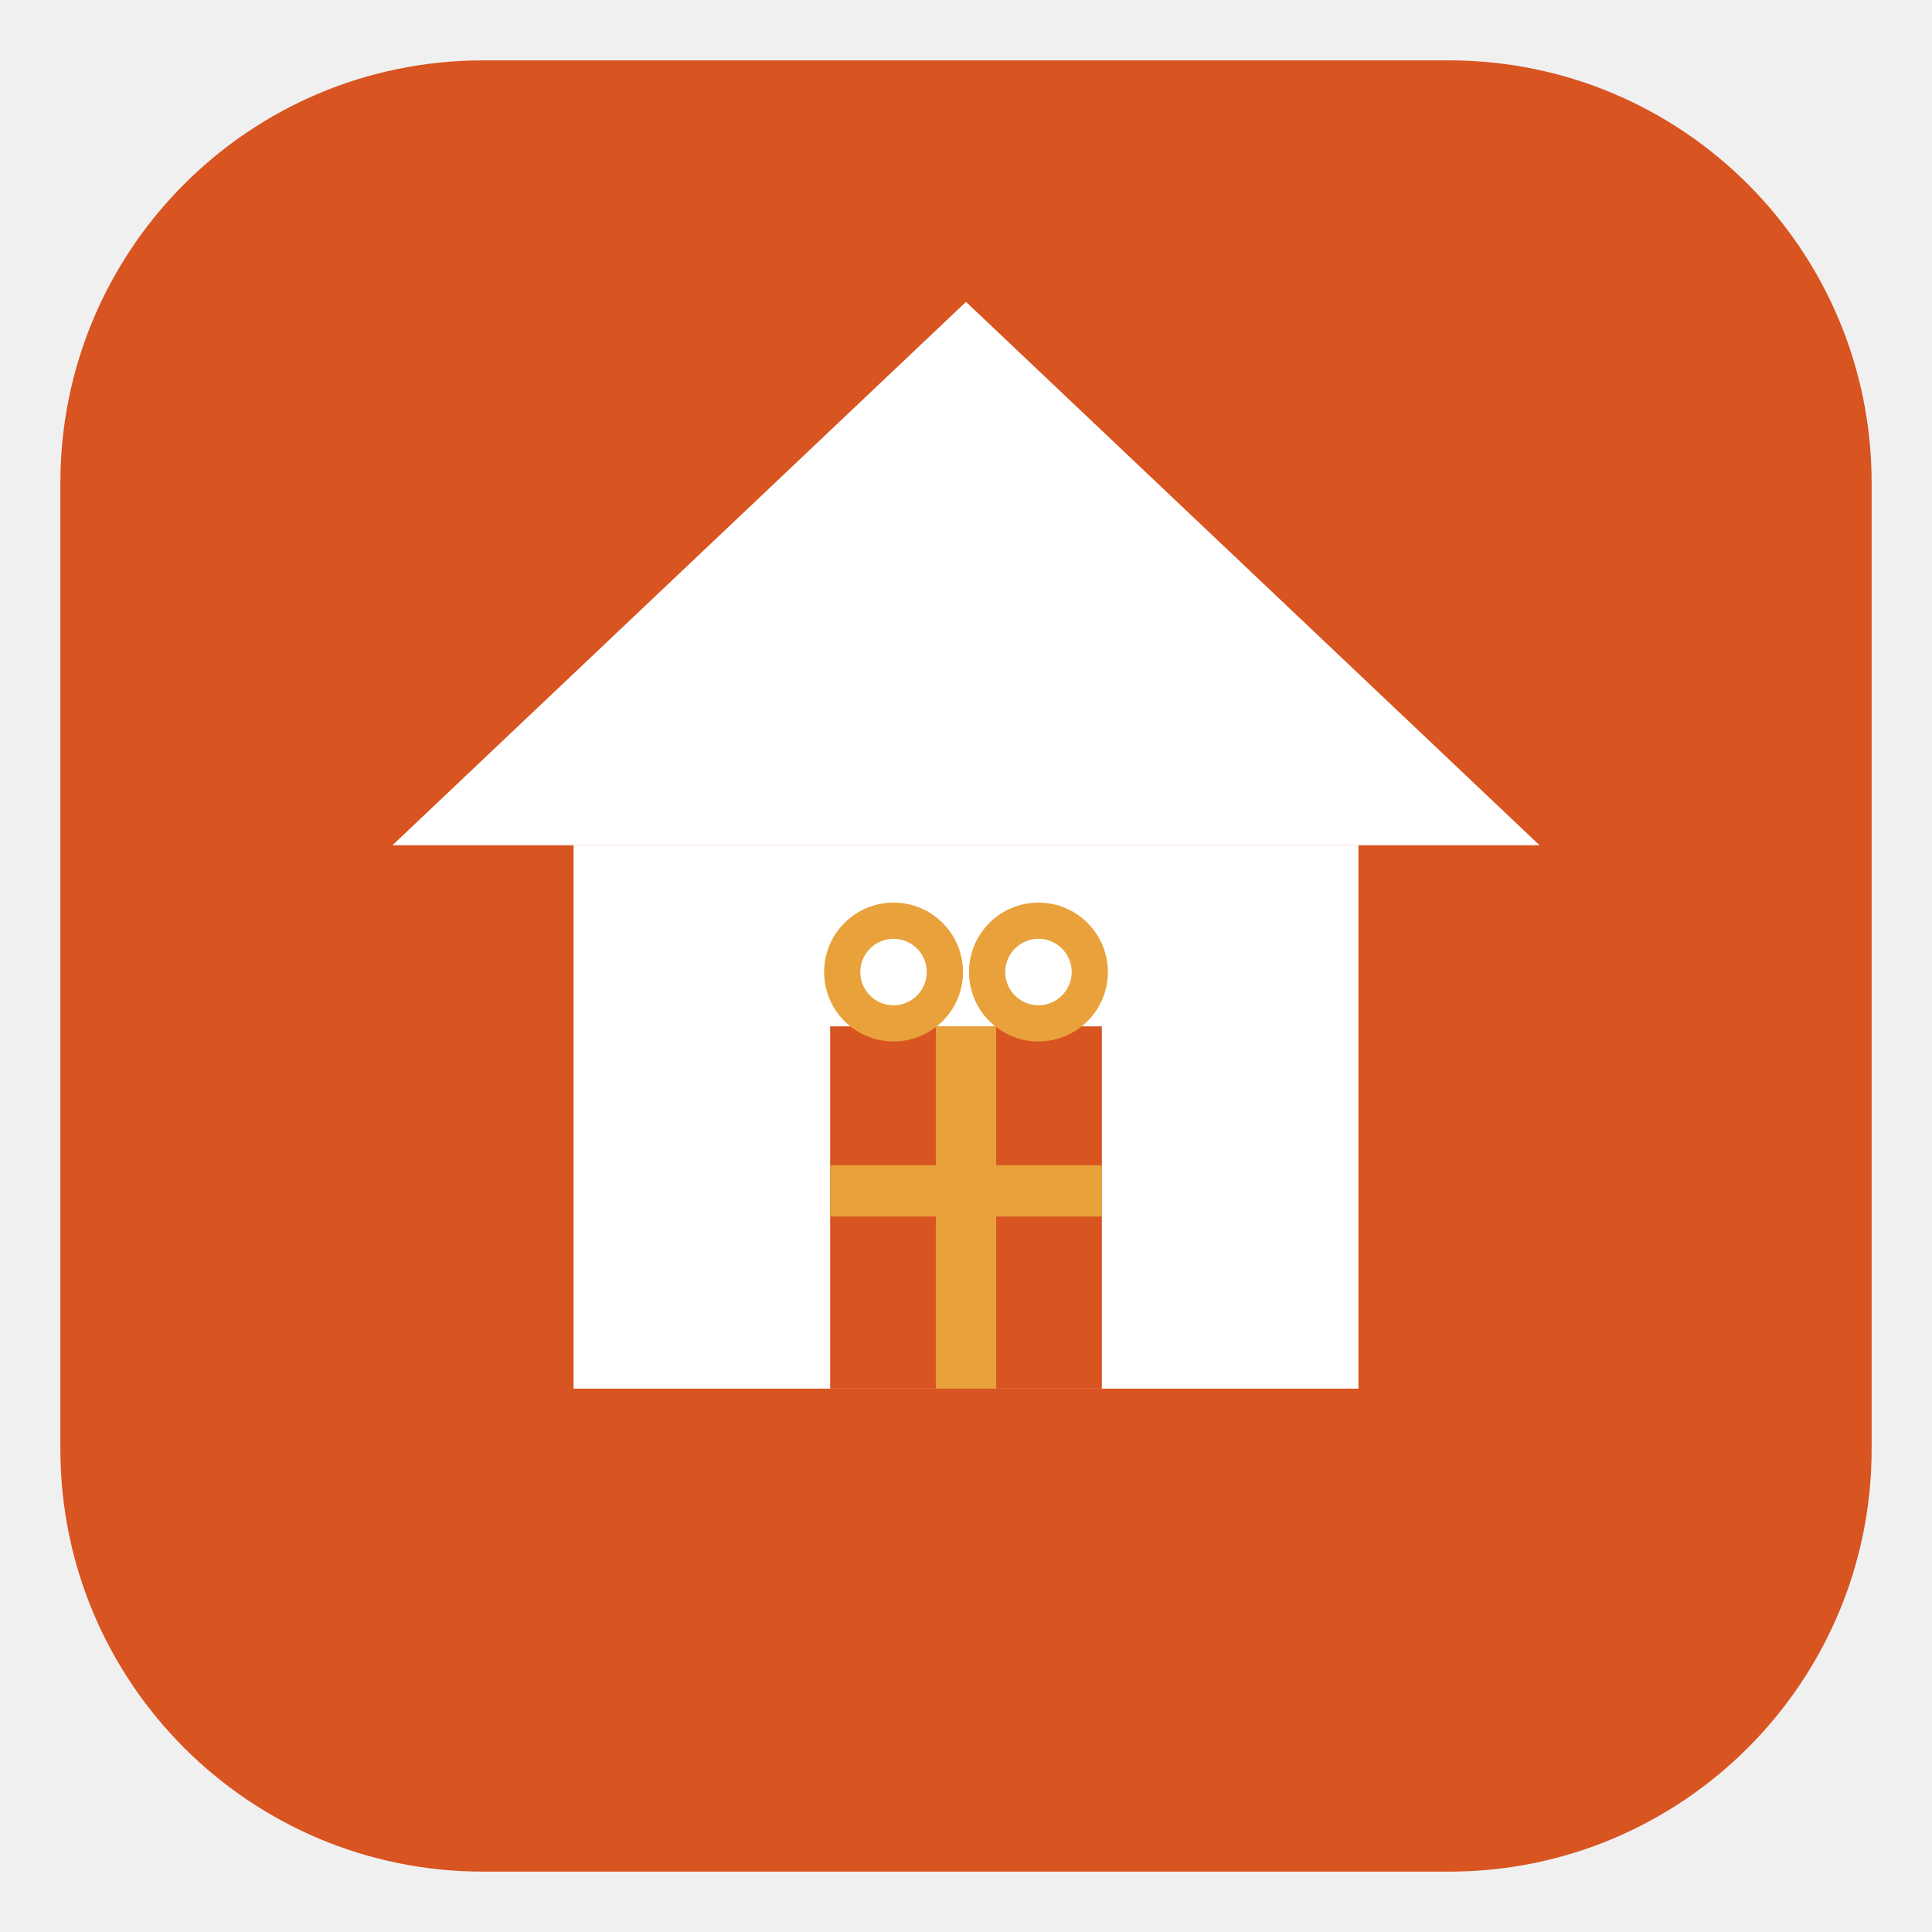
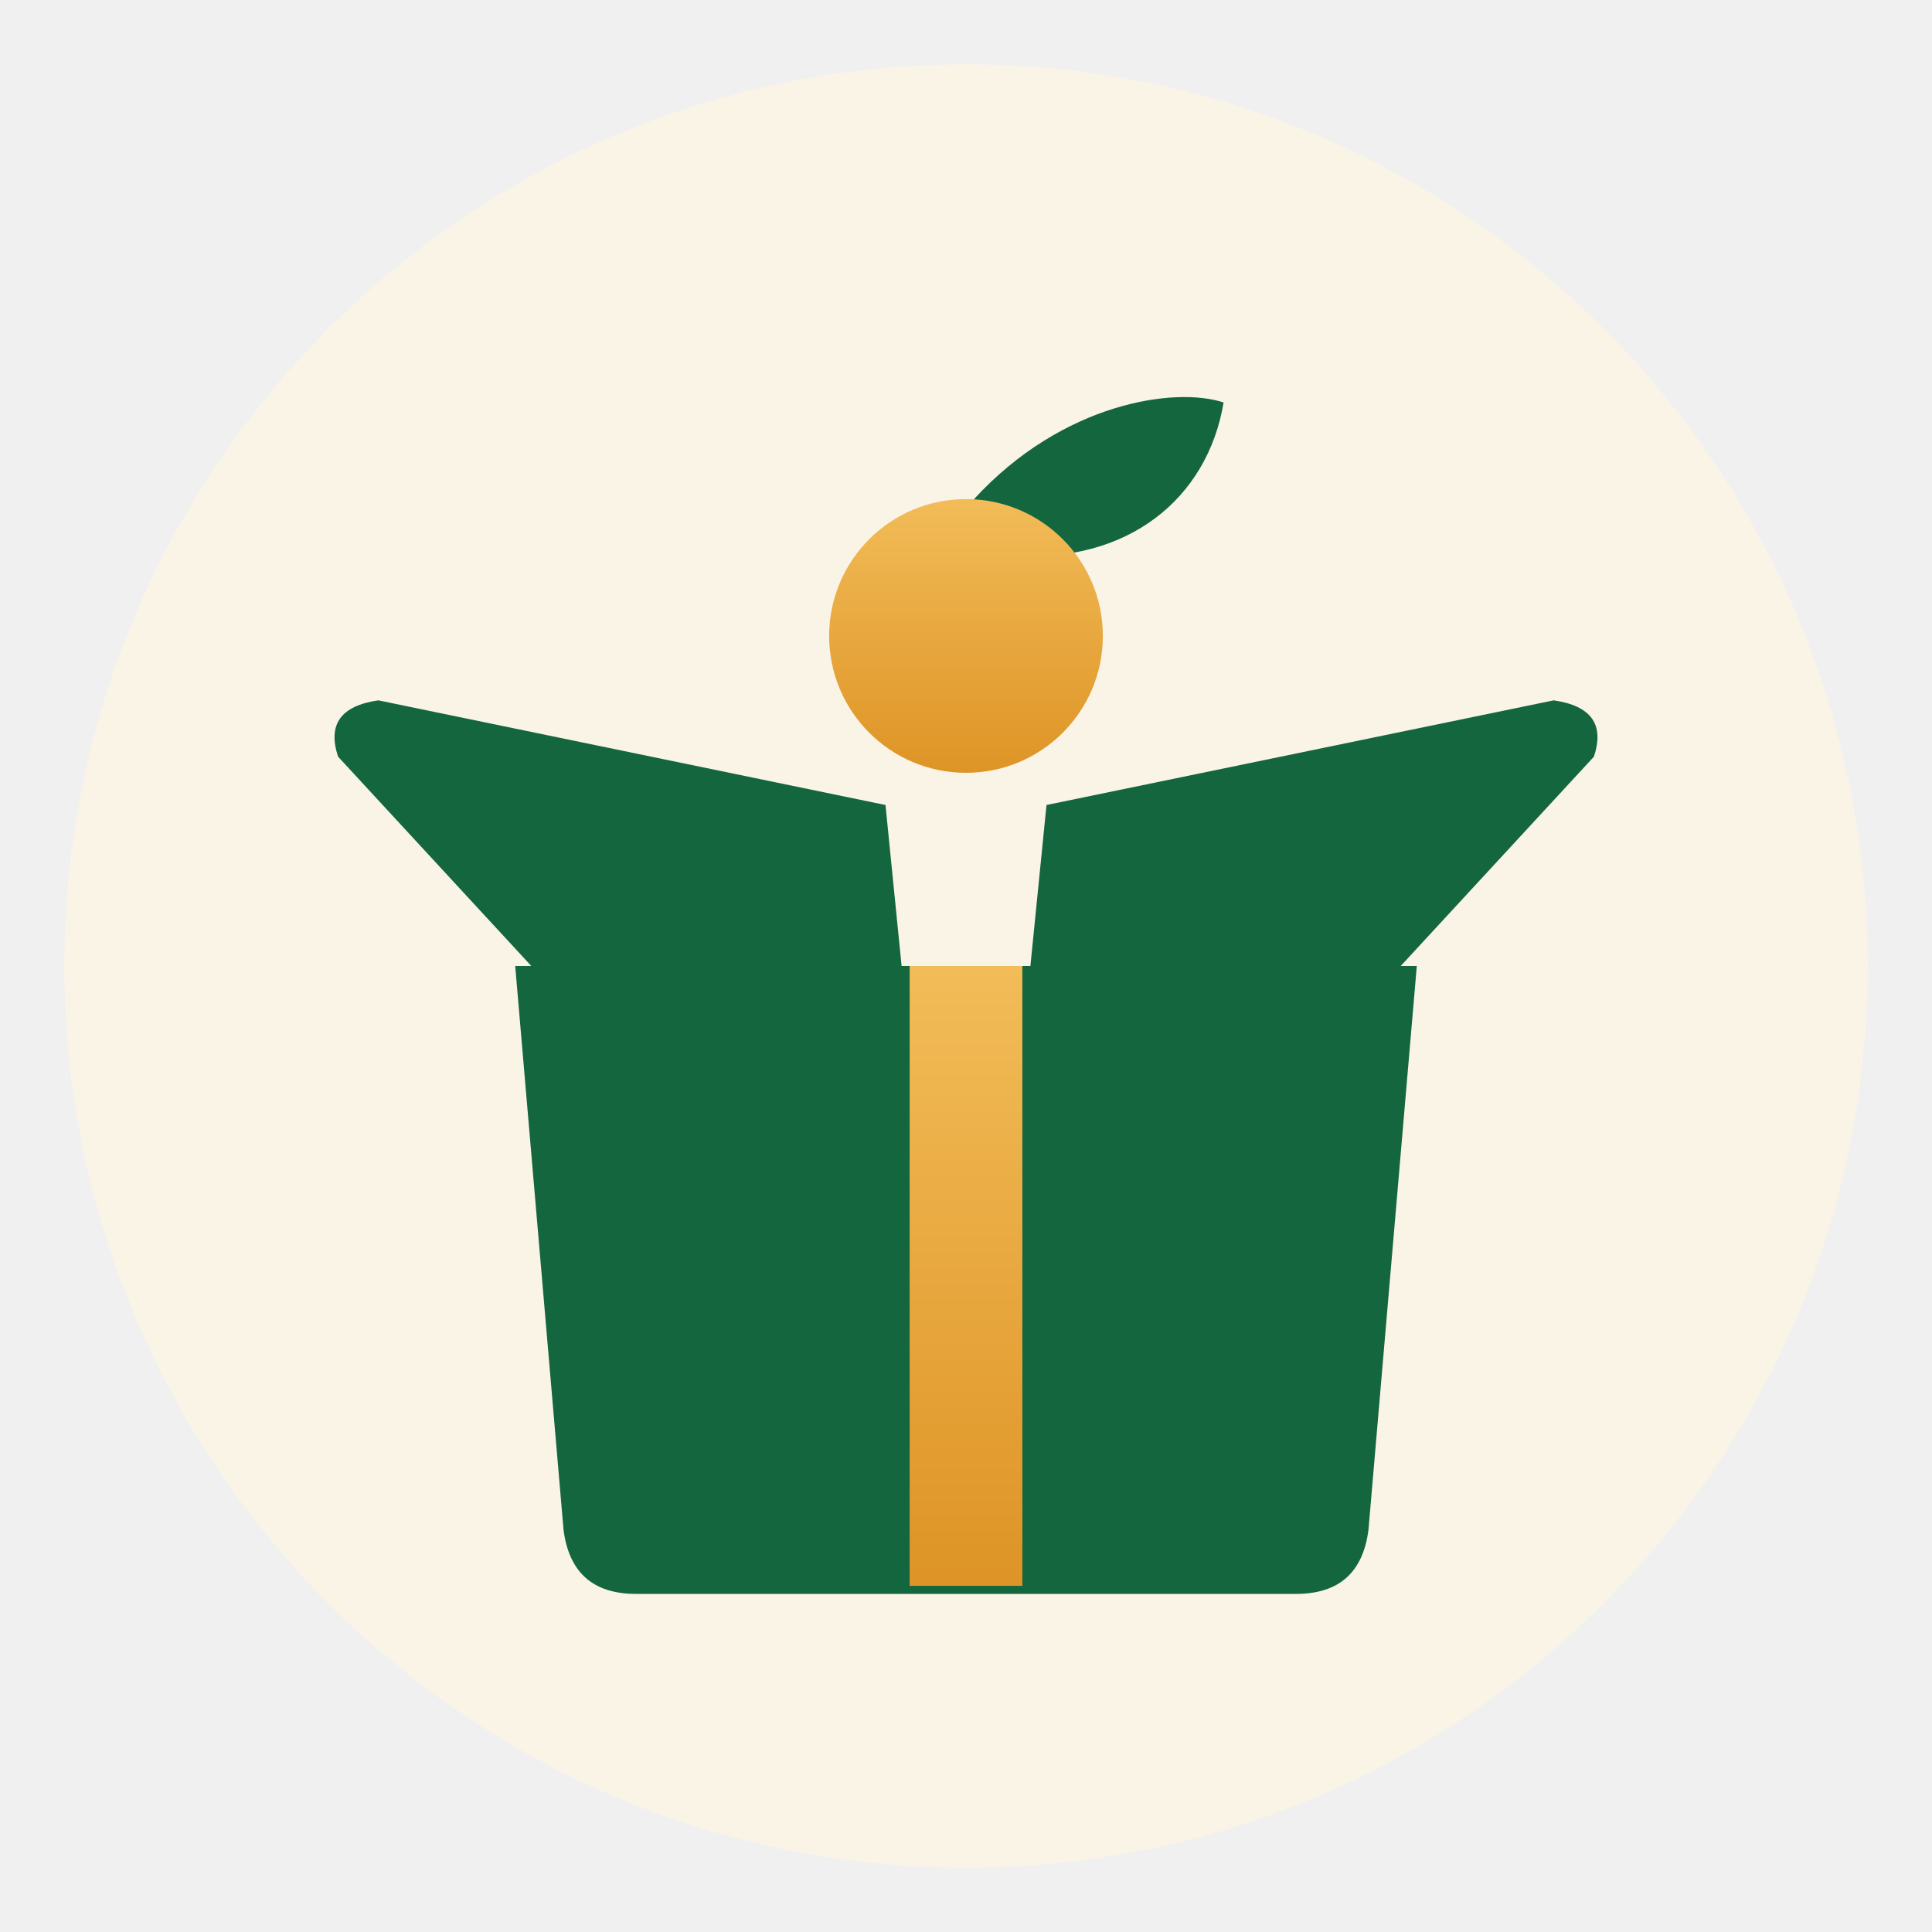
- <svg xmlns="http://www.w3.org/2000/svg" viewBox="0 0 64 64">
-   <rect x="2" y="2" width="60" height="60" rx="14" fill="#D85420" />
-   <polygon points="32,10 13,28 51,28" fill="#ffffff" />
-   <rect x="19" y="28" width="26" height="18" fill="#ffffff" />
-   <rect x="27.5" y="34" width="9" height="12" fill="#D85420" />
-   <rect x="31" y="34" width="2" height="12" fill="#E9A13B" />
-   <rect x="27.5" y="38.6" width="9" height="1.7" fill="#E9A13B" />
-   <circle cx="29.6" cy="32.2" r="1.7" fill="none" stroke="#E9A13B" stroke-width="1.2" />
-   <circle cx="34.4" cy="32.2" r="1.7" fill="none" stroke="#E9A13B" stroke-width="1.2" />
+ <svg xmlns="http://www.w3.org/2000/svg" viewBox="0 0 240 240">
+   <defs>
+     <linearGradient id="goldA" x1="0" y1="0" x2="0" y2="1">
+       <stop offset="0" stop-color="#F2BC58" />
+       <stop offset="1" stop-color="#DE9426" />
+     </linearGradient>
+   </defs>
+   <circle cx="120" cy="120" r="112" fill="#FAF4E6" />
+   <path d="M121 62 C132 50 146 48 152 50 C150 62 140 70 126 69 C120 68 119 66 121 62 Z" fill="#14663F" />
+   <circle cx="120" cy="79" r="17" fill="url(#goldA)" />
+   <path d="M66 120 L42 94 Q40 88 47 87 L110 100 L112 120 Z" fill="#14663F" />
+   <path d="M174 120 L198 94 Q200 88 193 87 L130 100 L128 120 Z" fill="#14663F" />
+   <path d="M64 120 L176 120 L170 190 Q169 198 161 198 L79 198 Q71 198 70 190 Z" fill="#14663F" />
+   <rect x="113" y="120" width="14" height="77" fill="url(#goldA)" />
</svg>
